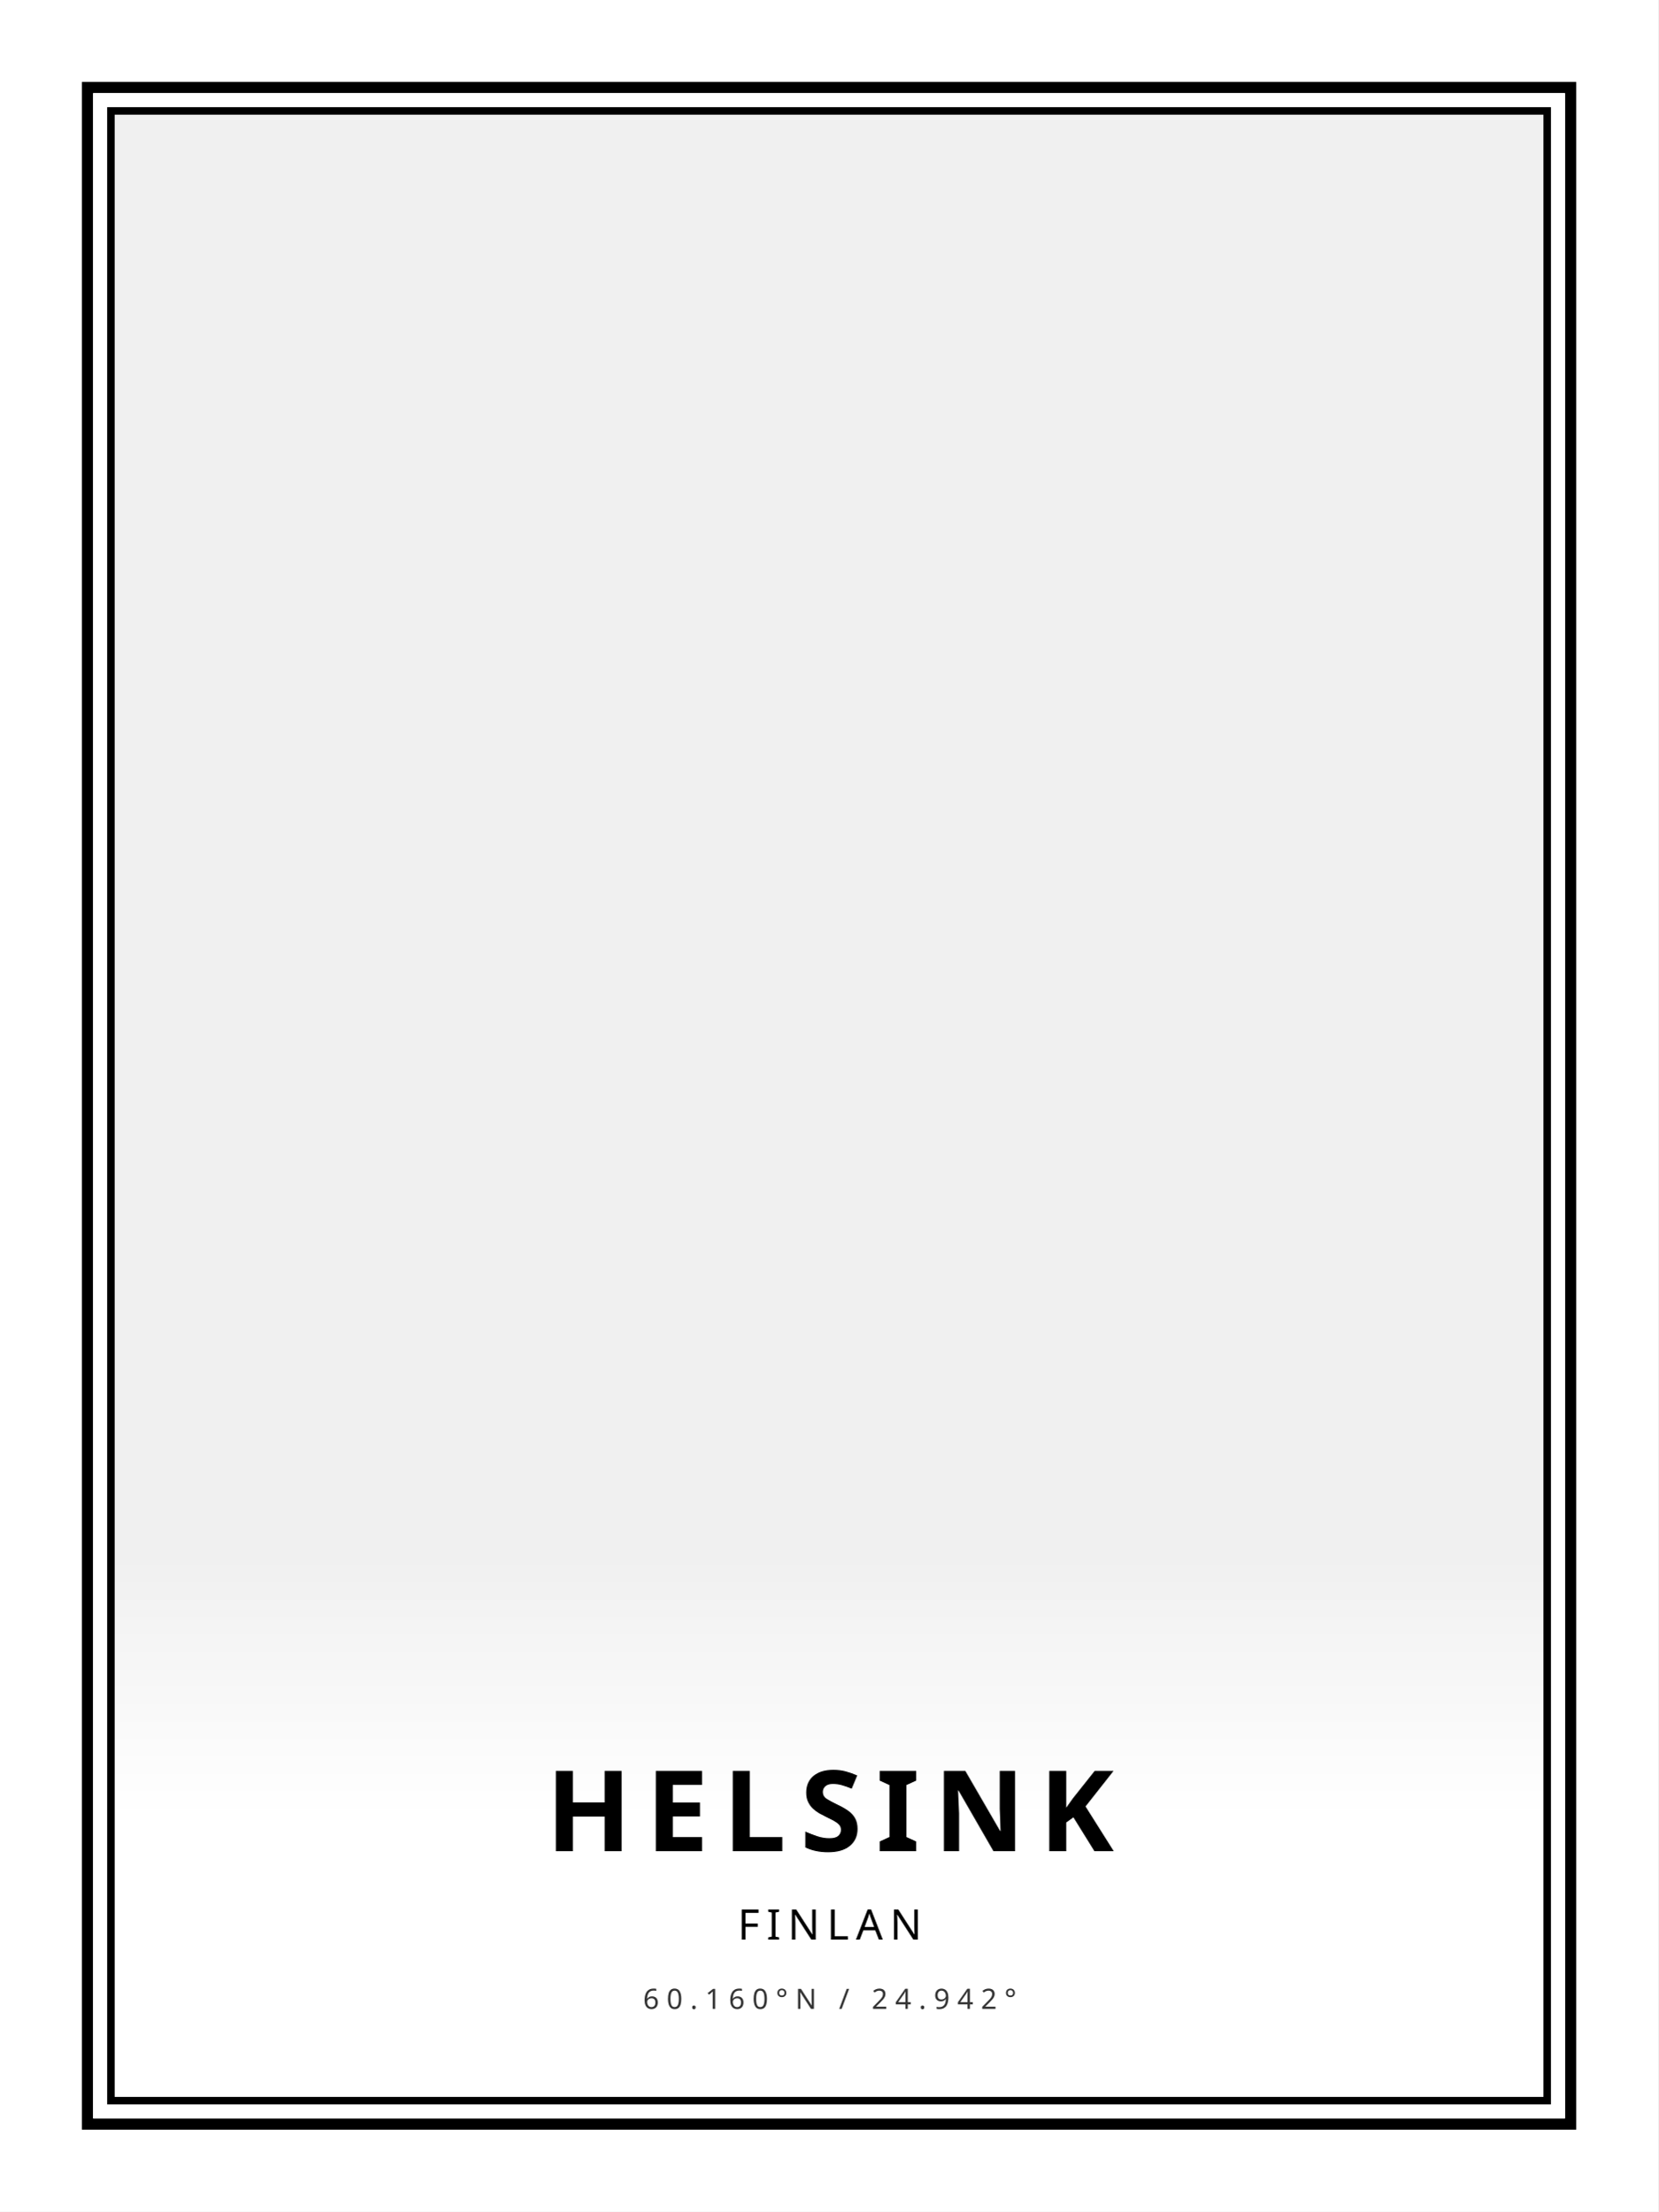
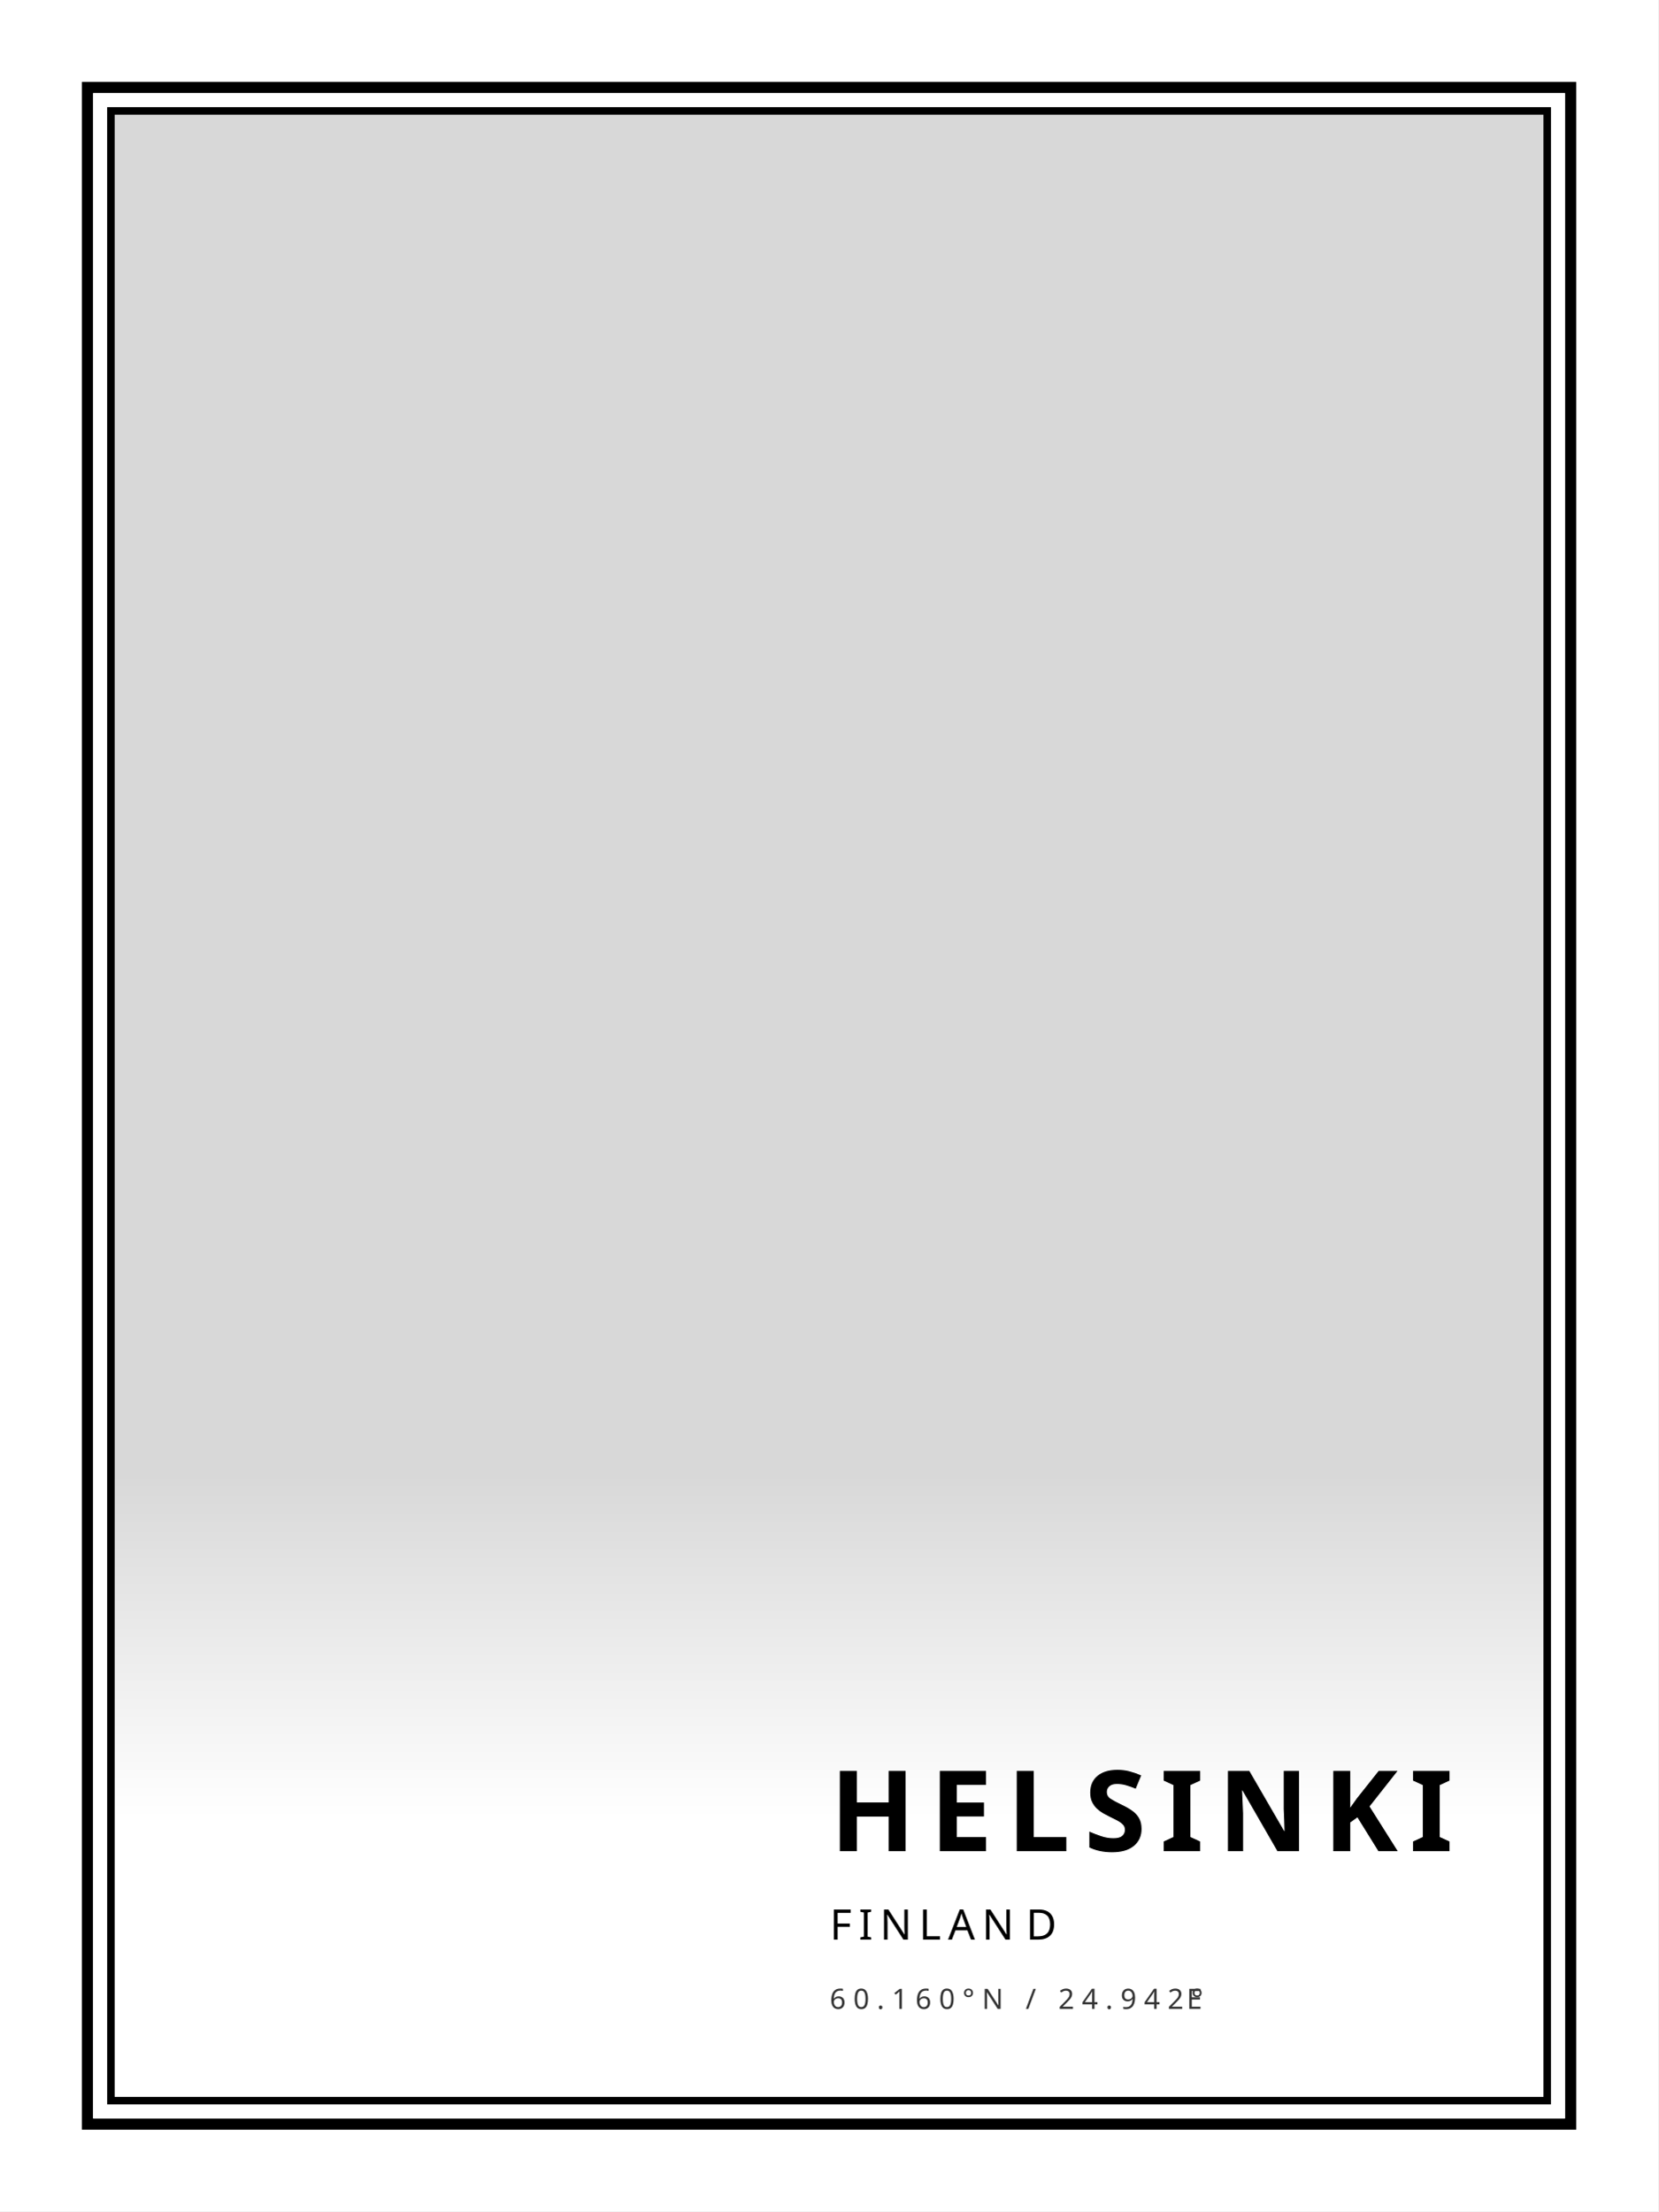
<svg xmlns="http://www.w3.org/2000/svg" width="3543px" height="4724px" viewBox="0 0 3543 4724" version="1.1">
  <defs>
-     <linearGradient x1="50%" y1="0%" x2="50%" y2="45.923%" id="linearGradient-1">
+     <linearGradient x1="50%" y1="0%" x2="50%" y2="52.917%" id="linearGradient-1">
      <stop stop-color="#FFF" stop-opacity="0" offset="0%" />
      <stop stop-color="#FFF" offset="100%" />
    </linearGradient>
  </defs>
  <g id="Page-2" stroke="none" stroke-width="1" fill="none" fill-rule="evenodd">
    <g id="30x40cm-portrait">
+       <rect id="hide-this" fill="#D8D8D8" x="0" y="0" width="3543" height="4725" />
      <path d="M0,0 L3543,0 L3543,4725 L0,4725 L0,0 Z M175,175 L3368,175 L3368,4550 L175,4550 L175,175 Z" id="white-padding" fill="#FFF" />
-       <rect id="gradient" fill="url(#linearGradient-1)" x="187" y="3327" width="3169" height="1211" />
+       <rect id="gradient" fill="url(#linearGradient-1)" x="187" y="3153" width="3169" height="1385" />
      <polygon id="black-outer-border" stroke="#000" stroke-width="24" points="187 4538 187 187 3356 187 3356 4538" />
      <polygon id="white-middle-border" stroke="#FFF" stroke-width="30" points="214 4511 214 214 3329 214 3329 4511" />
      <polygon id="black-inner-border" stroke="#000" stroke-width="16" points="237 4488 237 237 3306 237 3306 4488" />
      <g id="labels" transform="translate(1773, 3727)">
-         <g id="center" text-anchor="middle">
+         <g id="center">
          <text id="text" font-family="JosefinSans-Light, Josefin Sans" font-size="60" font-weight="300" letter-spacing="16" fill="#343434">
            <tspan x="0" y="565">60.160°N / 24.942°</tspan>
+             <tspan x="762.42" y="565">E</tspan>
          </text>
          <text id="small-header" font-family="JosefinSans, Josefin Sans" font-size="90" font-weight="normal" letter-spacing="15" fill="#000">
            <tspan x="0" y="417">FINLAN</tspan>
+             <tspan x="419.22" y="417">D</tspan>
          </text>
          <text id="header" font-family="JosefinSans-Bold, Josefin Sans" font-size="240" font-weight="bold" letter-spacing="30" fill="#000">
            <tspan x="0" y="228">HELSINK</tspan>
+             <tspan x="1238.64" y="228">I</tspan>
          </text>
        </g>
      </g>
    </g>
  </g>
</svg>
